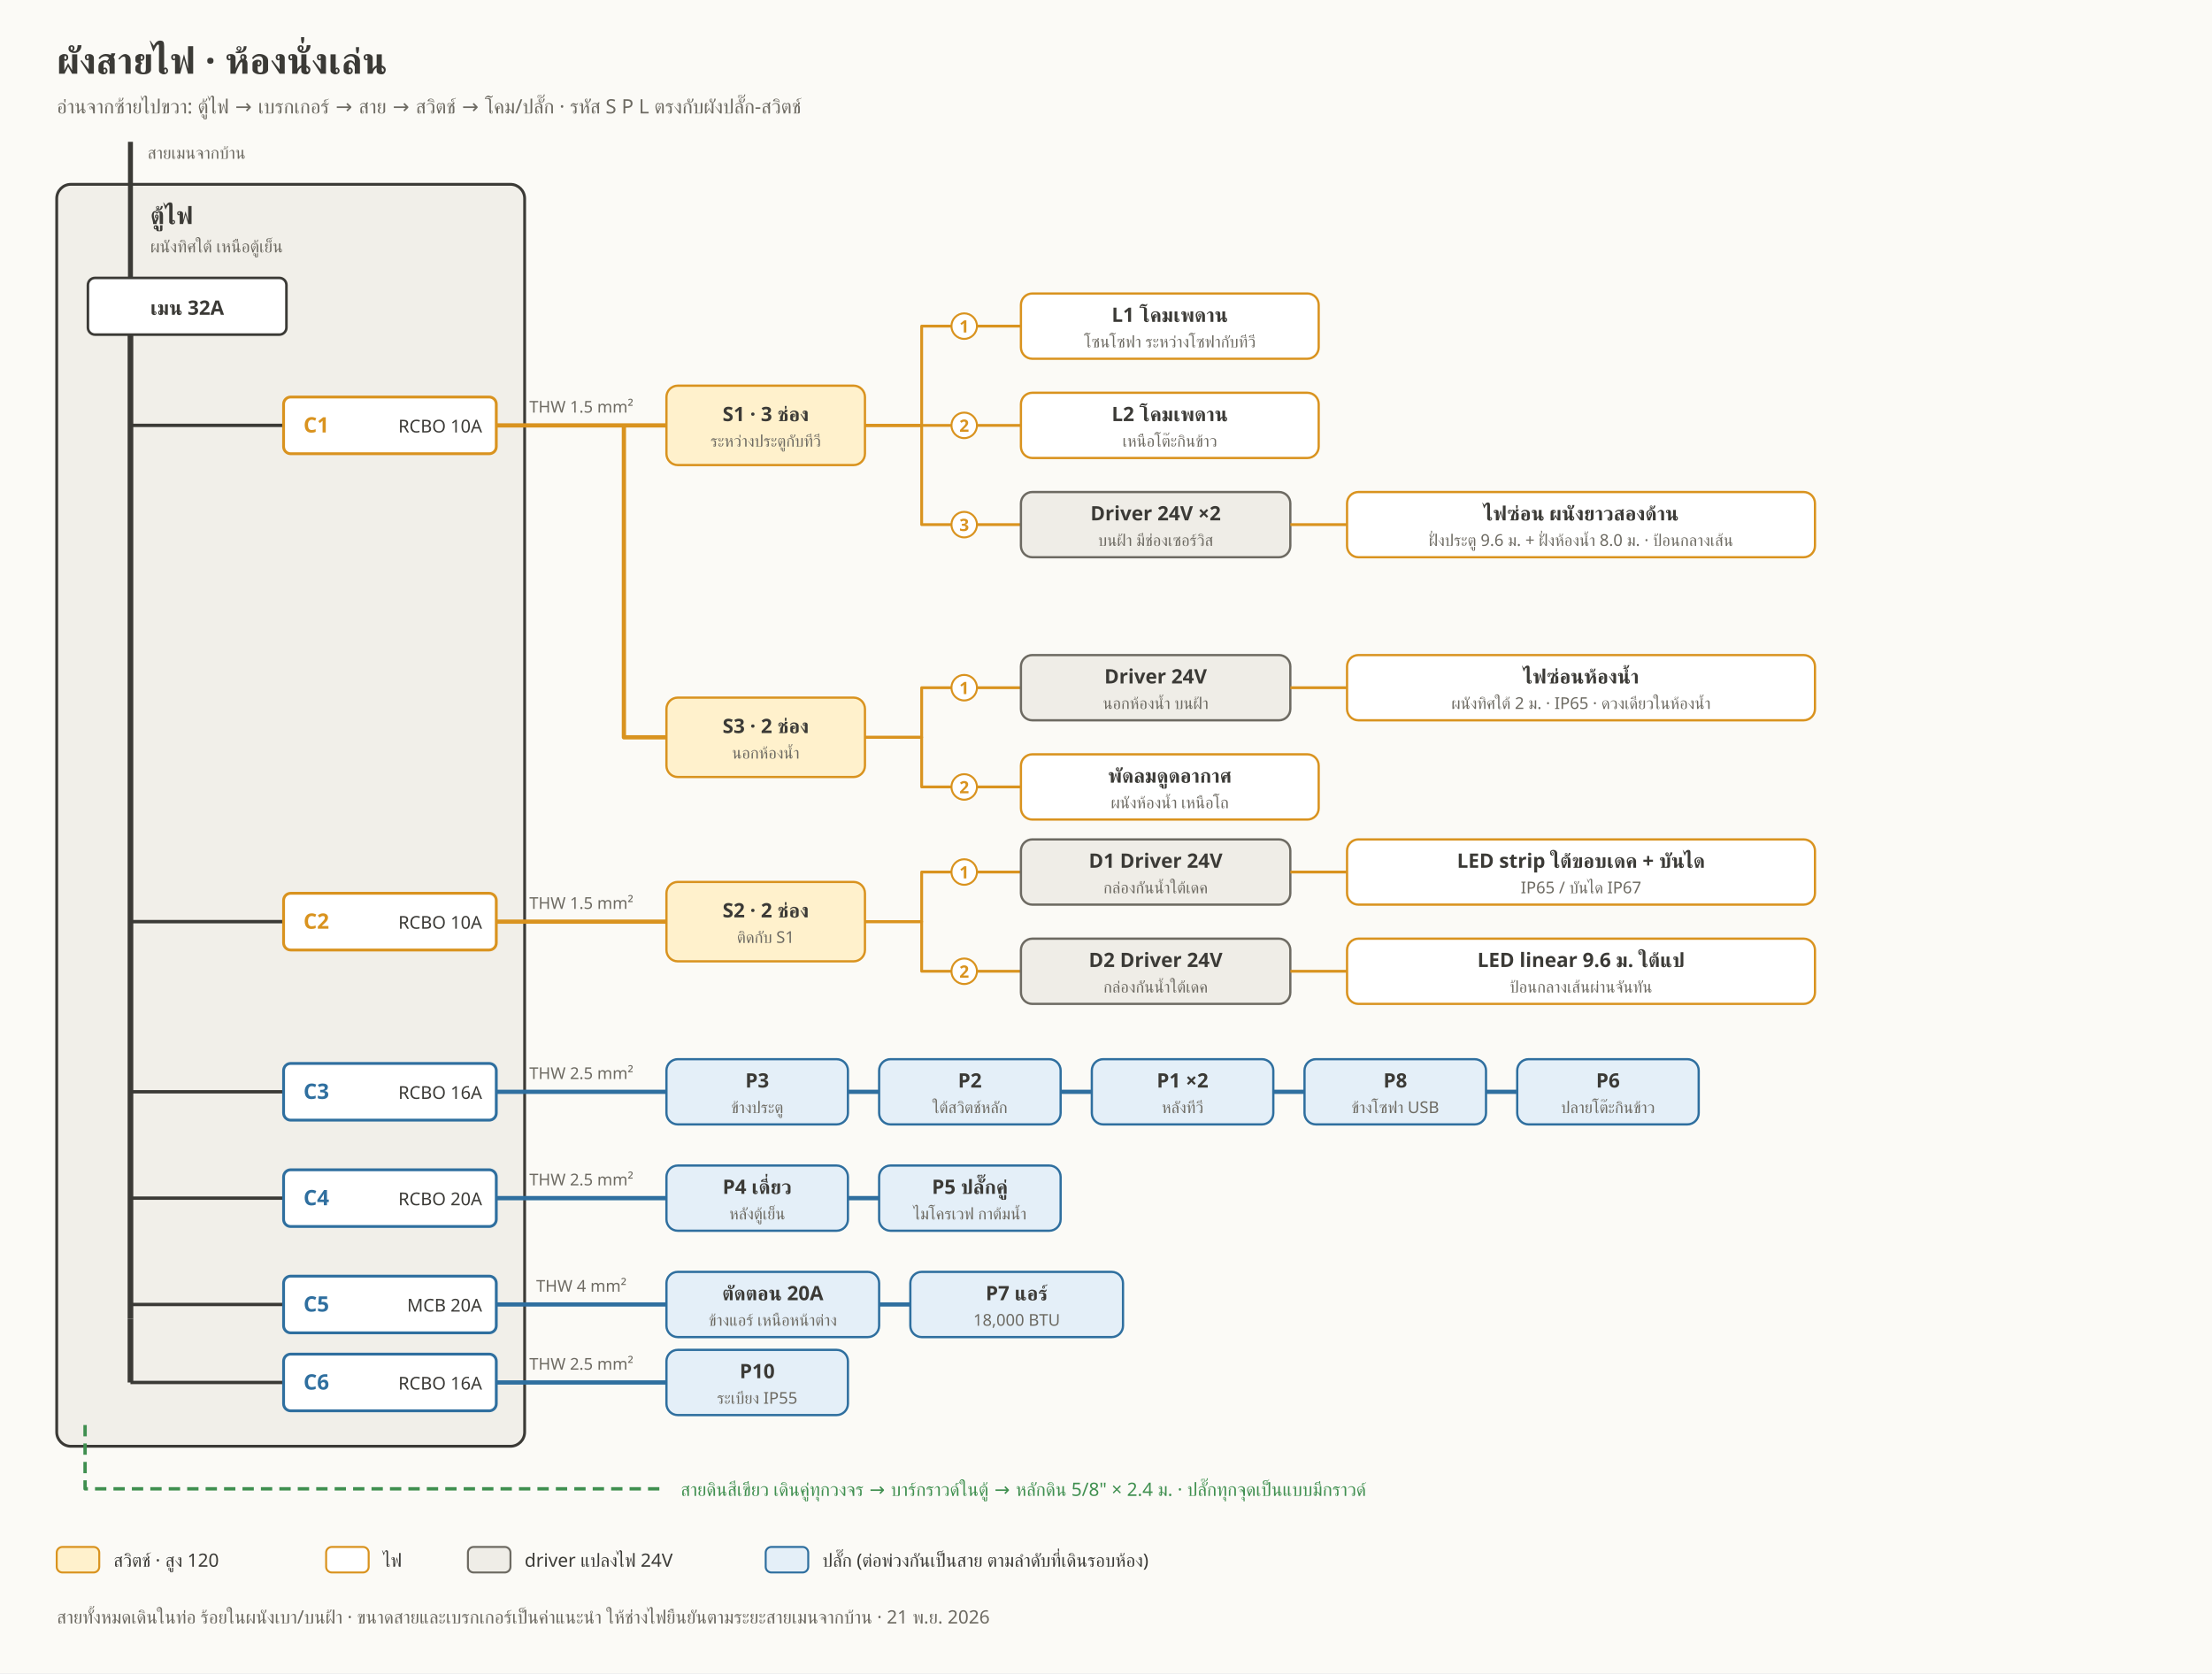
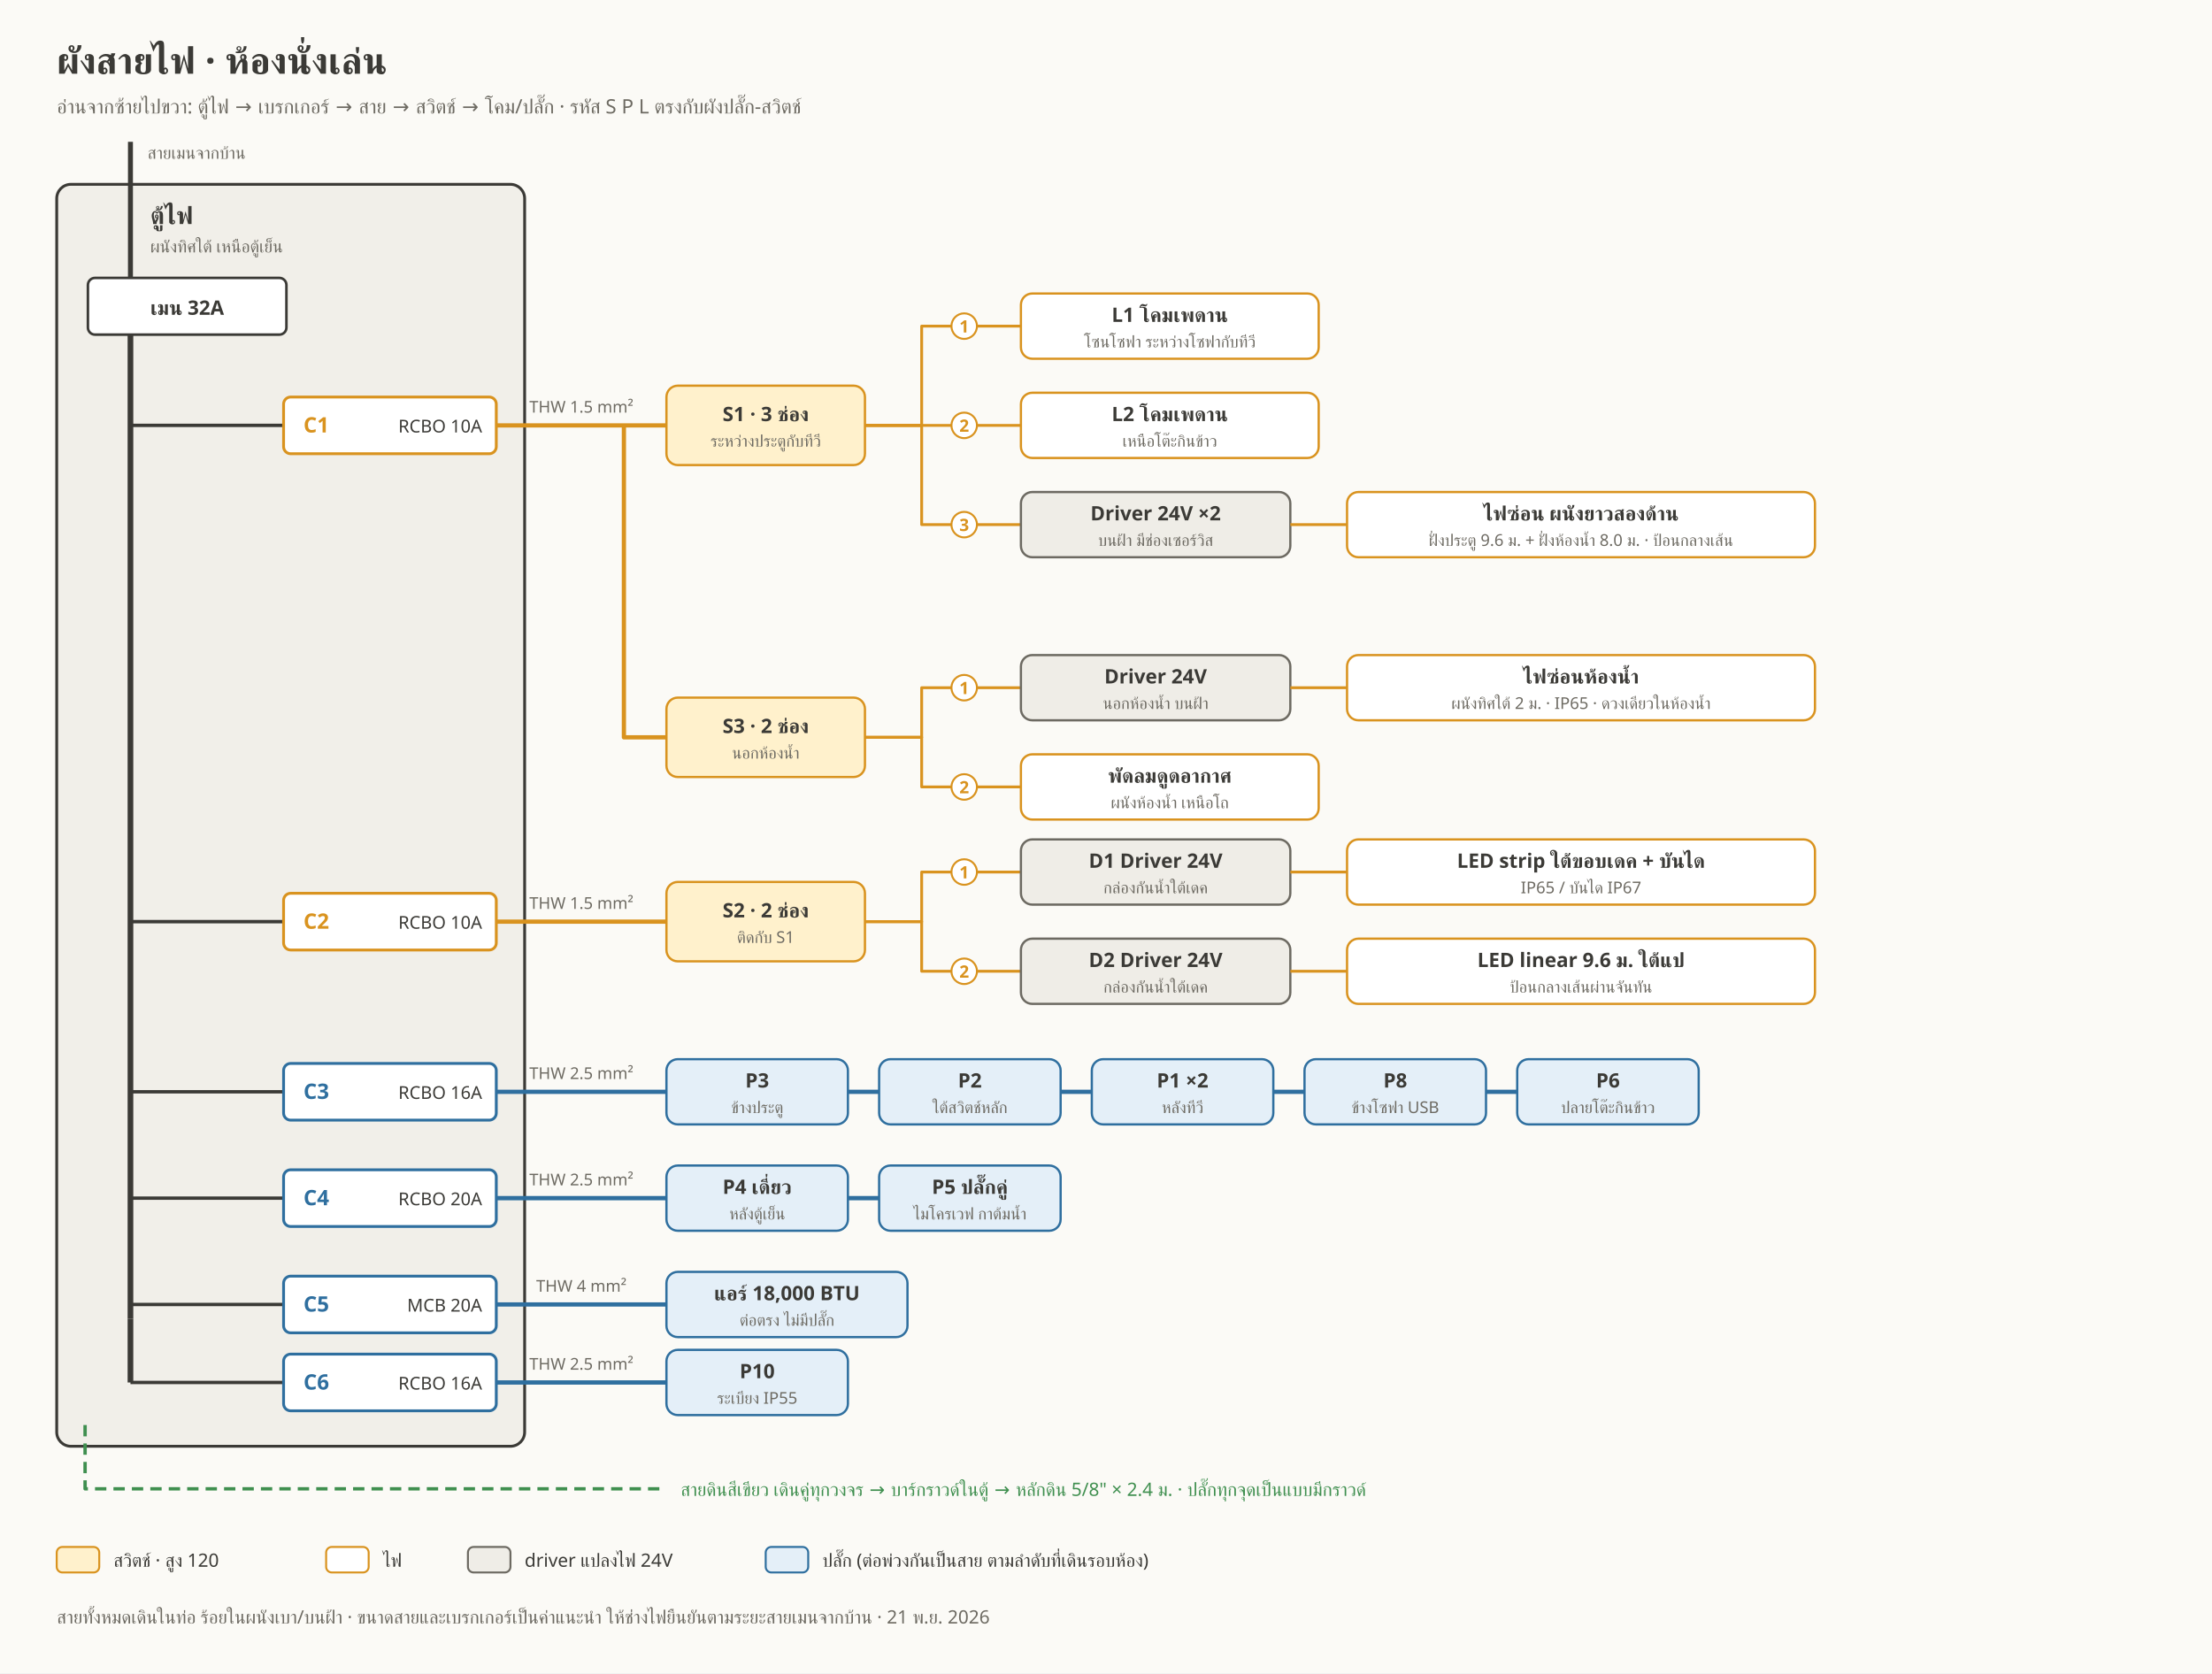
<svg xmlns="http://www.w3.org/2000/svg" viewBox="0 0 1560 1180" width="1560" height="1180" font-family="Leelawadee UI, Tahoma, sans-serif">
  <defs />
  <rect x="0" y="0" width="1560" height="1180" fill="#fbfaf6" />
  <text x="40" y="52" font-size="26" font-weight="600" text-anchor="start" fill="#3b3a36">ผังสายไฟ · ห้องนั่งเล่น</text>
  <text x="40" y="80" font-size="14" font-weight="400" text-anchor="start" fill="#6d6a62">อ่านจากซ้ายไปขวา: ตู้ไฟ → เบรกเกอร์ → สาย → สวิตช์ → โคม/ปลั๊ก · รหัส S P L ตรงกับผังปลั๊ก-สวิตช์</text>
  <rect x="40" y="130" width="330" height="890" rx="10" fill="#f1efe9" stroke="#3b3a36" stroke-width="2" />
  <text x="106" y="158" font-size="17" font-weight="600" text-anchor="start" fill="#3b3a36">ตู้ไฟ</text>
  <text x="106" y="178" font-size="12" font-weight="400" text-anchor="start" fill="#6d6a62">ผนังทิศใต้ เหนือตู้เย็น</text>
  <polyline points="92,100 92,196" fill="none" stroke="#3b3a36" stroke-width="3.5" stroke-linejoin="round" />
  <text x="104" y="112" font-size="12" font-weight="400" text-anchor="start" fill="#6d6a62">สายเมนจากบ้าน</text>
  <rect x="62" y="196" width="140" height="40" rx="5" fill="#fff" stroke="#3b3a36" stroke-width="1.8" />
  <text x="132" y="222" font-size="14" font-weight="600" text-anchor="middle" fill="#3b3a36">เมน 32A</text>
  <polyline points="92,236 92,930" fill="none" stroke="#3b3a36" stroke-width="4" stroke-linejoin="round" />
  <polyline points="92,300 200,300" fill="none" stroke="#3b3a36" stroke-width="2.4" stroke-linejoin="round" />
  <rect x="200" y="280" width="150" height="40" rx="5" fill="#fff" stroke="#d9931f" stroke-width="2" />
  <text x="214" y="305" font-size="15" font-weight="700" text-anchor="start" fill="#d9931f">C1</text>
  <text x="340" y="305" font-size="12.5" font-weight="400" text-anchor="end" fill="#3b3a36">RCBO 10A</text>
  <polyline points="350,300 470,300" fill="none" stroke="#d9931f" stroke-width="3" stroke-linejoin="round" />
  <text x="410" y="291" font-size="11.5" font-weight="400" text-anchor="middle" fill="#6d6a62">THW 1.5 mm²</text>
  <polyline points="440,300 440,520 470,520" fill="none" stroke="#d9931f" stroke-width="3" stroke-linejoin="round" />
  <rect x="470" y="272" width="140" height="56" rx="8" fill="#fff1cc" stroke="#d9931f" stroke-width="1.6" />
  <text x="540" y="297" font-size="14" font-weight="600" text-anchor="middle" fill="#3b3a36">S1 · 3 ช่อง</text>
  <text x="540" y="315" font-size="11.5" font-weight="400" text-anchor="middle" fill="#6d6a62">ระหว่างประตูกับทีวี</text>
  <polyline points="610,300 650,300 650,230 720,230" fill="none" stroke="#d9931f" stroke-width="2" stroke-linejoin="round" />
  <circle cx="680" cy="230" r="9" fill="#fff" stroke="#d9931f" stroke-width="1.4" />
  <text x="680" y="234.5" font-size="12" font-weight="700" text-anchor="middle" fill="#d9931f">1</text>
  <polyline points="610,300 650,300 650,300 720,300" fill="none" stroke="#d9931f" stroke-width="2" stroke-linejoin="round" />
  <circle cx="680" cy="300" r="9" fill="#fff" stroke="#d9931f" stroke-width="1.4" />
  <text x="680" y="304.5" font-size="12" font-weight="700" text-anchor="middle" fill="#d9931f">2</text>
  <polyline points="610,300 650,300 650,370 720,370" fill="none" stroke="#d9931f" stroke-width="2" stroke-linejoin="round" />
  <circle cx="680" cy="370" r="9" fill="#fff" stroke="#d9931f" stroke-width="1.4" />
  <text x="680" y="374.5" font-size="12" font-weight="700" text-anchor="middle" fill="#d9931f">3</text>
  <rect x="720" y="207" width="210" height="46" rx="8" fill="#fff" stroke="#d9931f" stroke-width="1.6" />
  <text x="825" y="227" font-size="14" font-weight="600" text-anchor="middle" fill="#3b3a36">L1 โคมเพดาน</text>
  <text x="825" y="245" font-size="11.5" font-weight="400" text-anchor="middle" fill="#6d6a62">โซนโซฟา ระหว่างโซฟากับทีวี</text>
  <rect x="720" y="277" width="210" height="46" rx="8" fill="#fff" stroke="#d9931f" stroke-width="1.6" />
  <text x="825" y="297" font-size="14" font-weight="600" text-anchor="middle" fill="#3b3a36">L2 โคมเพดาน</text>
  <text x="825" y="315" font-size="11.5" font-weight="400" text-anchor="middle" fill="#6d6a62">เหนือโต๊ะกินข้าว</text>
  <rect x="720" y="347" width="190" height="46" rx="8" fill="#efede7" stroke="#6d6a62" stroke-width="1.6" />
  <text x="815" y="367" font-size="14" font-weight="600" text-anchor="middle" fill="#3b3a36">Driver 24V ×2</text>
  <text x="815" y="385" font-size="11.5" font-weight="400" text-anchor="middle" fill="#6d6a62">บนฝ้า มีช่องเซอร์วิส</text>
  <polyline points="910,370 950,370" fill="none" stroke="#d9931f" stroke-width="2" stroke-linejoin="round" />
  <rect x="950" y="347" width="330" height="46" rx="8" fill="#fff" stroke="#d9931f" stroke-width="1.6" />
  <text x="1115" y="367" font-size="14" font-weight="600" text-anchor="middle" fill="#3b3a36">ไฟซ่อน ผนังยาวสองด้าน</text>
  <text x="1115" y="385" font-size="11.5" font-weight="400" text-anchor="middle" fill="#6d6a62">ฝั่งประตู 9.6 ม. + ฝั่งห้องน้ำ 8.0 ม. · ป้อนกลางเส้น</text>
  <rect x="470" y="492" width="140" height="56" rx="8" fill="#fff1cc" stroke="#d9931f" stroke-width="1.6" />
  <text x="540" y="517" font-size="14" font-weight="600" text-anchor="middle" fill="#3b3a36">S3 · 2 ช่อง</text>
  <text x="540" y="535" font-size="11.5" font-weight="400" text-anchor="middle" fill="#6d6a62">นอกห้องน้ำ</text>
  <polyline points="610,520 650,520 650,485 720,485" fill="none" stroke="#d9931f" stroke-width="2" stroke-linejoin="round" />
  <circle cx="680" cy="485" r="9" fill="#fff" stroke="#d9931f" stroke-width="1.4" />
  <text x="680" y="489.5" font-size="12" font-weight="700" text-anchor="middle" fill="#d9931f">1</text>
  <polyline points="610,520 650,520 650,555 720,555" fill="none" stroke="#d9931f" stroke-width="2" stroke-linejoin="round" />
  <circle cx="680" cy="555" r="9" fill="#fff" stroke="#d9931f" stroke-width="1.4" />
  <text x="680" y="559.5" font-size="12" font-weight="700" text-anchor="middle" fill="#d9931f">2</text>
  <rect x="720" y="462" width="190" height="46" rx="8" fill="#efede7" stroke="#6d6a62" stroke-width="1.6" />
  <text x="815" y="482" font-size="14" font-weight="600" text-anchor="middle" fill="#3b3a36">Driver 24V</text>
  <text x="815" y="500" font-size="11.5" font-weight="400" text-anchor="middle" fill="#6d6a62">นอกห้องน้ำ บนฝ้า</text>
  <polyline points="910,485 950,485" fill="none" stroke="#d9931f" stroke-width="2" stroke-linejoin="round" />
  <rect x="950" y="462" width="330" height="46" rx="8" fill="#fff" stroke="#d9931f" stroke-width="1.6" />
  <text x="1115" y="482" font-size="14" font-weight="600" text-anchor="middle" fill="#3b3a36">ไฟซ่อนห้องน้ำ</text>
  <text x="1115" y="500" font-size="11.5" font-weight="400" text-anchor="middle" fill="#6d6a62">ผนังทิศใต้ 2 ม. · IP65 · ดวงเดียวในห้องน้ำ</text>
  <rect x="720" y="532" width="210" height="46" rx="8" fill="#fff" stroke="#d9931f" stroke-width="1.6" />
  <text x="825" y="552" font-size="14" font-weight="600" text-anchor="middle" fill="#3b3a36">พัดลมดูดอากาศ</text>
  <text x="825" y="570" font-size="11.5" font-weight="400" text-anchor="middle" fill="#6d6a62">ผนังห้องน้ำ เหนือโถ</text>
  <polyline points="92,650 200,650" fill="none" stroke="#3b3a36" stroke-width="2.4" stroke-linejoin="round" />
  <rect x="200" y="630" width="150" height="40" rx="5" fill="#fff" stroke="#d9931f" stroke-width="2" />
  <text x="214" y="655" font-size="15" font-weight="700" text-anchor="start" fill="#d9931f">C2</text>
  <text x="340" y="655" font-size="12.5" font-weight="400" text-anchor="end" fill="#3b3a36">RCBO 10A</text>
  <polyline points="350,650 470,650" fill="none" stroke="#d9931f" stroke-width="3" stroke-linejoin="round" />
  <text x="410" y="641" font-size="11.5" font-weight="400" text-anchor="middle" fill="#6d6a62">THW 1.5 mm²</text>
  <rect x="470" y="622" width="140" height="56" rx="8" fill="#fff1cc" stroke="#d9931f" stroke-width="1.6" />
  <text x="540" y="647" font-size="14" font-weight="600" text-anchor="middle" fill="#3b3a36">S2 · 2 ช่อง</text>
  <text x="540" y="665" font-size="11.5" font-weight="400" text-anchor="middle" fill="#6d6a62">ติดกับ S1</text>
  <polyline points="610,650 650,650 650,615 720,615" fill="none" stroke="#d9931f" stroke-width="2" stroke-linejoin="round" />
  <circle cx="680" cy="615" r="9" fill="#fff" stroke="#d9931f" stroke-width="1.4" />
  <text x="680" y="619.5" font-size="12" font-weight="700" text-anchor="middle" fill="#d9931f">1</text>
  <rect x="720" y="592" width="190" height="46" rx="8" fill="#efede7" stroke="#6d6a62" stroke-width="1.6" />
  <text x="815" y="612" font-size="14" font-weight="600" text-anchor="middle" fill="#3b3a36">D1 Driver 24V</text>
  <text x="815" y="630" font-size="11.5" font-weight="400" text-anchor="middle" fill="#6d6a62">กล่องกันน้ำใต้เดค</text>
  <polyline points="910,615 950,615" fill="none" stroke="#d9931f" stroke-width="2" stroke-linejoin="round" />
  <rect x="950" y="592" width="330" height="46" rx="8" fill="#fff" stroke="#d9931f" stroke-width="1.6" />
  <text x="1115" y="612" font-size="14" font-weight="600" text-anchor="middle" fill="#3b3a36">LED strip ใต้ขอบเดค + บันได</text>
  <text x="1115" y="630" font-size="11.5" font-weight="400" text-anchor="middle" fill="#6d6a62">IP65 / บันได IP67</text>
  <polyline points="610,650 650,650 650,685 720,685" fill="none" stroke="#d9931f" stroke-width="2" stroke-linejoin="round" />
  <circle cx="680" cy="685" r="9" fill="#fff" stroke="#d9931f" stroke-width="1.4" />
  <text x="680" y="689.5" font-size="12" font-weight="700" text-anchor="middle" fill="#d9931f">2</text>
  <rect x="720" y="662" width="190" height="46" rx="8" fill="#efede7" stroke="#6d6a62" stroke-width="1.6" />
  <text x="815" y="682" font-size="14" font-weight="600" text-anchor="middle" fill="#3b3a36">D2 Driver 24V</text>
  <text x="815" y="700" font-size="11.5" font-weight="400" text-anchor="middle" fill="#6d6a62">กล่องกันน้ำใต้เดค</text>
  <polyline points="910,685 950,685" fill="none" stroke="#d9931f" stroke-width="2" stroke-linejoin="round" />
  <rect x="950" y="662" width="330" height="46" rx="8" fill="#fff" stroke="#d9931f" stroke-width="1.6" />
  <text x="1115" y="682" font-size="14" font-weight="600" text-anchor="middle" fill="#3b3a36">LED linear 9.6 ม. ใต้แป</text>
  <text x="1115" y="700" font-size="11.5" font-weight="400" text-anchor="middle" fill="#6d6a62">ป้อนกลางเส้นผ่านจันทัน</text>
  <polyline points="92,770 200,770" fill="none" stroke="#3b3a36" stroke-width="2.4" stroke-linejoin="round" />
  <rect x="200" y="750" width="150" height="40" rx="5" fill="#fff" stroke="#2f6f9f" stroke-width="2" />
  <text x="214" y="775" font-size="15" font-weight="700" text-anchor="start" fill="#2f6f9f">C3</text>
  <text x="340" y="775" font-size="12.5" font-weight="400" text-anchor="end" fill="#3b3a36">RCBO 16A</text>
  <polyline points="350,770 470,770" fill="none" stroke="#2f6f9f" stroke-width="3" stroke-linejoin="round" />
  <text x="410" y="761" font-size="11.5" font-weight="400" text-anchor="middle" fill="#6d6a62">THW 2.5 mm²</text>
  <rect x="470" y="747" width="128" height="46" rx="8" fill="#e4eff8" stroke="#2f6f9f" stroke-width="1.6" />
  <text x="534" y="767" font-size="14" font-weight="600" text-anchor="middle" fill="#3b3a36">P3</text>
  <text x="534" y="785" font-size="11.5" font-weight="400" text-anchor="middle" fill="#6d6a62">ข้างประตู</text>
  <polyline points="598,770 620,770" fill="none" stroke="#2f6f9f" stroke-width="3" stroke-linejoin="round" />
  <rect x="620" y="747" width="128" height="46" rx="8" fill="#e4eff8" stroke="#2f6f9f" stroke-width="1.6" />
  <text x="684" y="767" font-size="14" font-weight="600" text-anchor="middle" fill="#3b3a36">P2</text>
  <text x="684" y="785" font-size="11.5" font-weight="400" text-anchor="middle" fill="#6d6a62">ใต้สวิตช์หลัก</text>
  <polyline points="748,770 770,770" fill="none" stroke="#2f6f9f" stroke-width="3" stroke-linejoin="round" />
  <rect x="770" y="747" width="128" height="46" rx="8" fill="#e4eff8" stroke="#2f6f9f" stroke-width="1.6" />
  <text x="834" y="767" font-size="14" font-weight="600" text-anchor="middle" fill="#3b3a36">P1 ×2</text>
  <text x="834" y="785" font-size="11.5" font-weight="400" text-anchor="middle" fill="#6d6a62">หลังทีวี</text>
  <polyline points="898,770 920,770" fill="none" stroke="#2f6f9f" stroke-width="3" stroke-linejoin="round" />
  <rect x="920" y="747" width="128" height="46" rx="8" fill="#e4eff8" stroke="#2f6f9f" stroke-width="1.6" />
  <text x="984" y="767" font-size="14" font-weight="600" text-anchor="middle" fill="#3b3a36">P8</text>
  <text x="984" y="785" font-size="11.5" font-weight="400" text-anchor="middle" fill="#6d6a62">ข้างโซฟา USB</text>
  <polyline points="1048,770 1070,770" fill="none" stroke="#2f6f9f" stroke-width="3" stroke-linejoin="round" />
  <rect x="1070" y="747" width="128" height="46" rx="8" fill="#e4eff8" stroke="#2f6f9f" stroke-width="1.6" />
  <text x="1134" y="767" font-size="14" font-weight="600" text-anchor="middle" fill="#3b3a36">P6</text>
  <text x="1134" y="785" font-size="11.5" font-weight="400" text-anchor="middle" fill="#6d6a62">ปลายโต๊ะกินข้าว</text>
  <polyline points="92,845 200,845" fill="none" stroke="#3b3a36" stroke-width="2.4" stroke-linejoin="round" />
  <rect x="200" y="825" width="150" height="40" rx="5" fill="#fff" stroke="#2f6f9f" stroke-width="2" />
  <text x="214" y="850" font-size="15" font-weight="700" text-anchor="start" fill="#2f6f9f">C4</text>
  <text x="340" y="850" font-size="12.5" font-weight="400" text-anchor="end" fill="#3b3a36">RCBO 20A</text>
  <polyline points="350,845 470,845" fill="none" stroke="#2f6f9f" stroke-width="3" stroke-linejoin="round" />
  <text x="410" y="836" font-size="11.5" font-weight="400" text-anchor="middle" fill="#6d6a62">THW 2.5 mm²</text>
  <rect x="470" y="822" width="128" height="46" rx="8" fill="#e4eff8" stroke="#2f6f9f" stroke-width="1.6" />
  <text x="534" y="842" font-size="14" font-weight="600" text-anchor="middle" fill="#3b3a36">P4 เดี่ยว</text>
  <text x="534" y="860" font-size="11.5" font-weight="400" text-anchor="middle" fill="#6d6a62">หลังตู้เย็น</text>
  <polyline points="598,845 620,845" fill="none" stroke="#2f6f9f" stroke-width="3" stroke-linejoin="round" />
  <rect x="620" y="822" width="128" height="46" rx="8" fill="#e4eff8" stroke="#2f6f9f" stroke-width="1.6" />
  <text x="684" y="842" font-size="14" font-weight="600" text-anchor="middle" fill="#3b3a36">P5 ปลั๊กคู่</text>
  <text x="684" y="860" font-size="11.5" font-weight="400" text-anchor="middle" fill="#6d6a62">ไมโครเวฟ กาต้มน้ำ</text>
  <polyline points="92,920 200,920" fill="none" stroke="#3b3a36" stroke-width="2.4" stroke-linejoin="round" />
  <rect x="200" y="900" width="150" height="40" rx="5" fill="#fff" stroke="#2f6f9f" stroke-width="2" />
  <text x="214" y="925" font-size="15" font-weight="700" text-anchor="start" fill="#2f6f9f">C5</text>
  <text x="340" y="925" font-size="12.5" font-weight="400" text-anchor="end" fill="#3b3a36">MCB 20A</text>
  <polyline points="350,920 470,920" fill="none" stroke="#2f6f9f" stroke-width="3" stroke-linejoin="round" />
  <text x="410" y="911" font-size="11.5" font-weight="400" text-anchor="middle" fill="#6d6a62">THW 4 mm²</text>
-   <rect x="470" y="897" width="150" height="46" rx="8" fill="#e4eff8" stroke="#2f6f9f" stroke-width="1.6" />
-   <text x="545" y="917" font-size="14" font-weight="600" text-anchor="middle" fill="#3b3a36">ตัดตอน 20A</text>
-   <text x="545" y="935" font-size="11.5" font-weight="400" text-anchor="middle" fill="#6d6a62">ข้างแอร์ เหนือหน้าต่าง</text>
-   <polyline points="620,920 642,920" fill="none" stroke="#2f6f9f" stroke-width="3" stroke-linejoin="round" />
-   <rect x="642" y="897" width="150" height="46" rx="8" fill="#e4eff8" stroke="#2f6f9f" stroke-width="1.6" />
-   <text x="717" y="917" font-size="14" font-weight="600" text-anchor="middle" fill="#3b3a36">P7 แอร์</text>
-   <text x="717" y="935" font-size="11.5" font-weight="400" text-anchor="middle" fill="#6d6a62">18,000 BTU</text>
+   <rect x="470" y="897" width="170" height="46" rx="8" fill="#e4eff8" stroke="#2f6f9f" stroke-width="1.6" />
+   <text x="555" y="917" font-size="14" font-weight="600" text-anchor="middle" fill="#3b3a36">แอร์ 18,000 BTU</text>
+   <text x="555" y="935" font-size="11.5" font-weight="400" text-anchor="middle" fill="#6d6a62">ต่อตรง ไม่มีปลั๊ก</text>
  <polyline points="92,930 92,975" fill="none" stroke="#3b3a36" stroke-width="4" stroke-linejoin="round" />
  <polyline points="92,975 200,975" fill="none" stroke="#3b3a36" stroke-width="2.4" stroke-linejoin="round" />
  <rect x="200" y="955" width="150" height="40" rx="5" fill="#fff" stroke="#2f6f9f" stroke-width="2" />
  <text x="214" y="980" font-size="15" font-weight="700" text-anchor="start" fill="#2f6f9f">C6</text>
  <text x="340" y="980" font-size="12.5" font-weight="400" text-anchor="end" fill="#3b3a36">RCBO 16A</text>
  <polyline points="350,975 470,975" fill="none" stroke="#2f6f9f" stroke-width="3" stroke-linejoin="round" />
  <text x="410" y="966" font-size="11.5" font-weight="400" text-anchor="middle" fill="#6d6a62">THW 2.5 mm²</text>
  <rect x="470" y="952" width="128" height="46" rx="8" fill="#e4eff8" stroke="#2f6f9f" stroke-width="1.6" />
  <text x="534" y="972" font-size="14" font-weight="600" text-anchor="middle" fill="#3b3a36">P10</text>
  <text x="534" y="990" font-size="11.5" font-weight="400" text-anchor="middle" fill="#6d6a62">ระเบียง IP55</text>
  <polyline points="60,1005 60,1050 470,1050" fill="none" stroke="#3f8f4f" stroke-width="2.4" stroke-linejoin="round" stroke-dasharray="8 5" />
  <text x="480" y="1055" font-size="13" font-weight="400" text-anchor="start" fill="#3f8f4f">สายดินสีเขียว เดินคู่ทุกวงจร → บาร์กราวด์ในตู้ → หลักดิน 5/8" × 2.4 ม. · ปลั๊กทุกจุดเป็นแบบมีกราวด์</text>
  <rect x="40" y="1091" width="30" height="18" rx="4" fill="#fff1cc" stroke="#d9931f" stroke-width="1.4" />
  <text x="80" y="1105" font-size="13" font-weight="400" text-anchor="start" fill="#3b3a36">สวิตช์ · สูง 120</text>
  <rect x="230" y="1091" width="30" height="18" rx="4" fill="#fff" stroke="#d9931f" stroke-width="1.4" />
  <text x="270" y="1105" font-size="13" font-weight="400" text-anchor="start" fill="#3b3a36">ไฟ</text>
  <rect x="330" y="1091" width="30" height="18" rx="4" fill="#efede7" stroke="#6d6a62" stroke-width="1.4" />
  <text x="370" y="1105" font-size="13" font-weight="400" text-anchor="start" fill="#3b3a36">driver แปลงไฟ 24V</text>
  <rect x="540" y="1091" width="30" height="18" rx="4" fill="#e4eff8" stroke="#2f6f9f" stroke-width="1.4" />
  <text x="580" y="1105" font-size="13" font-weight="400" text-anchor="start" fill="#3b3a36">ปลั๊ก (ต่อพ่วงกันเป็นสาย ตามลำดับที่เดินรอบห้อง)</text>
  <text x="40" y="1145" font-size="13" font-weight="400" text-anchor="start" fill="#6d6a62">สายทั้งหมดเดินในท่อ ร้อยในผนังเบา/บนฝ้า · ขนาดสายและเบรกเกอร์เป็นค่าแนะนำ ให้ช่างไฟยืนยันตามระยะสายเมนจากบ้าน · 21 พ.ย. 2026</text>
</svg>
